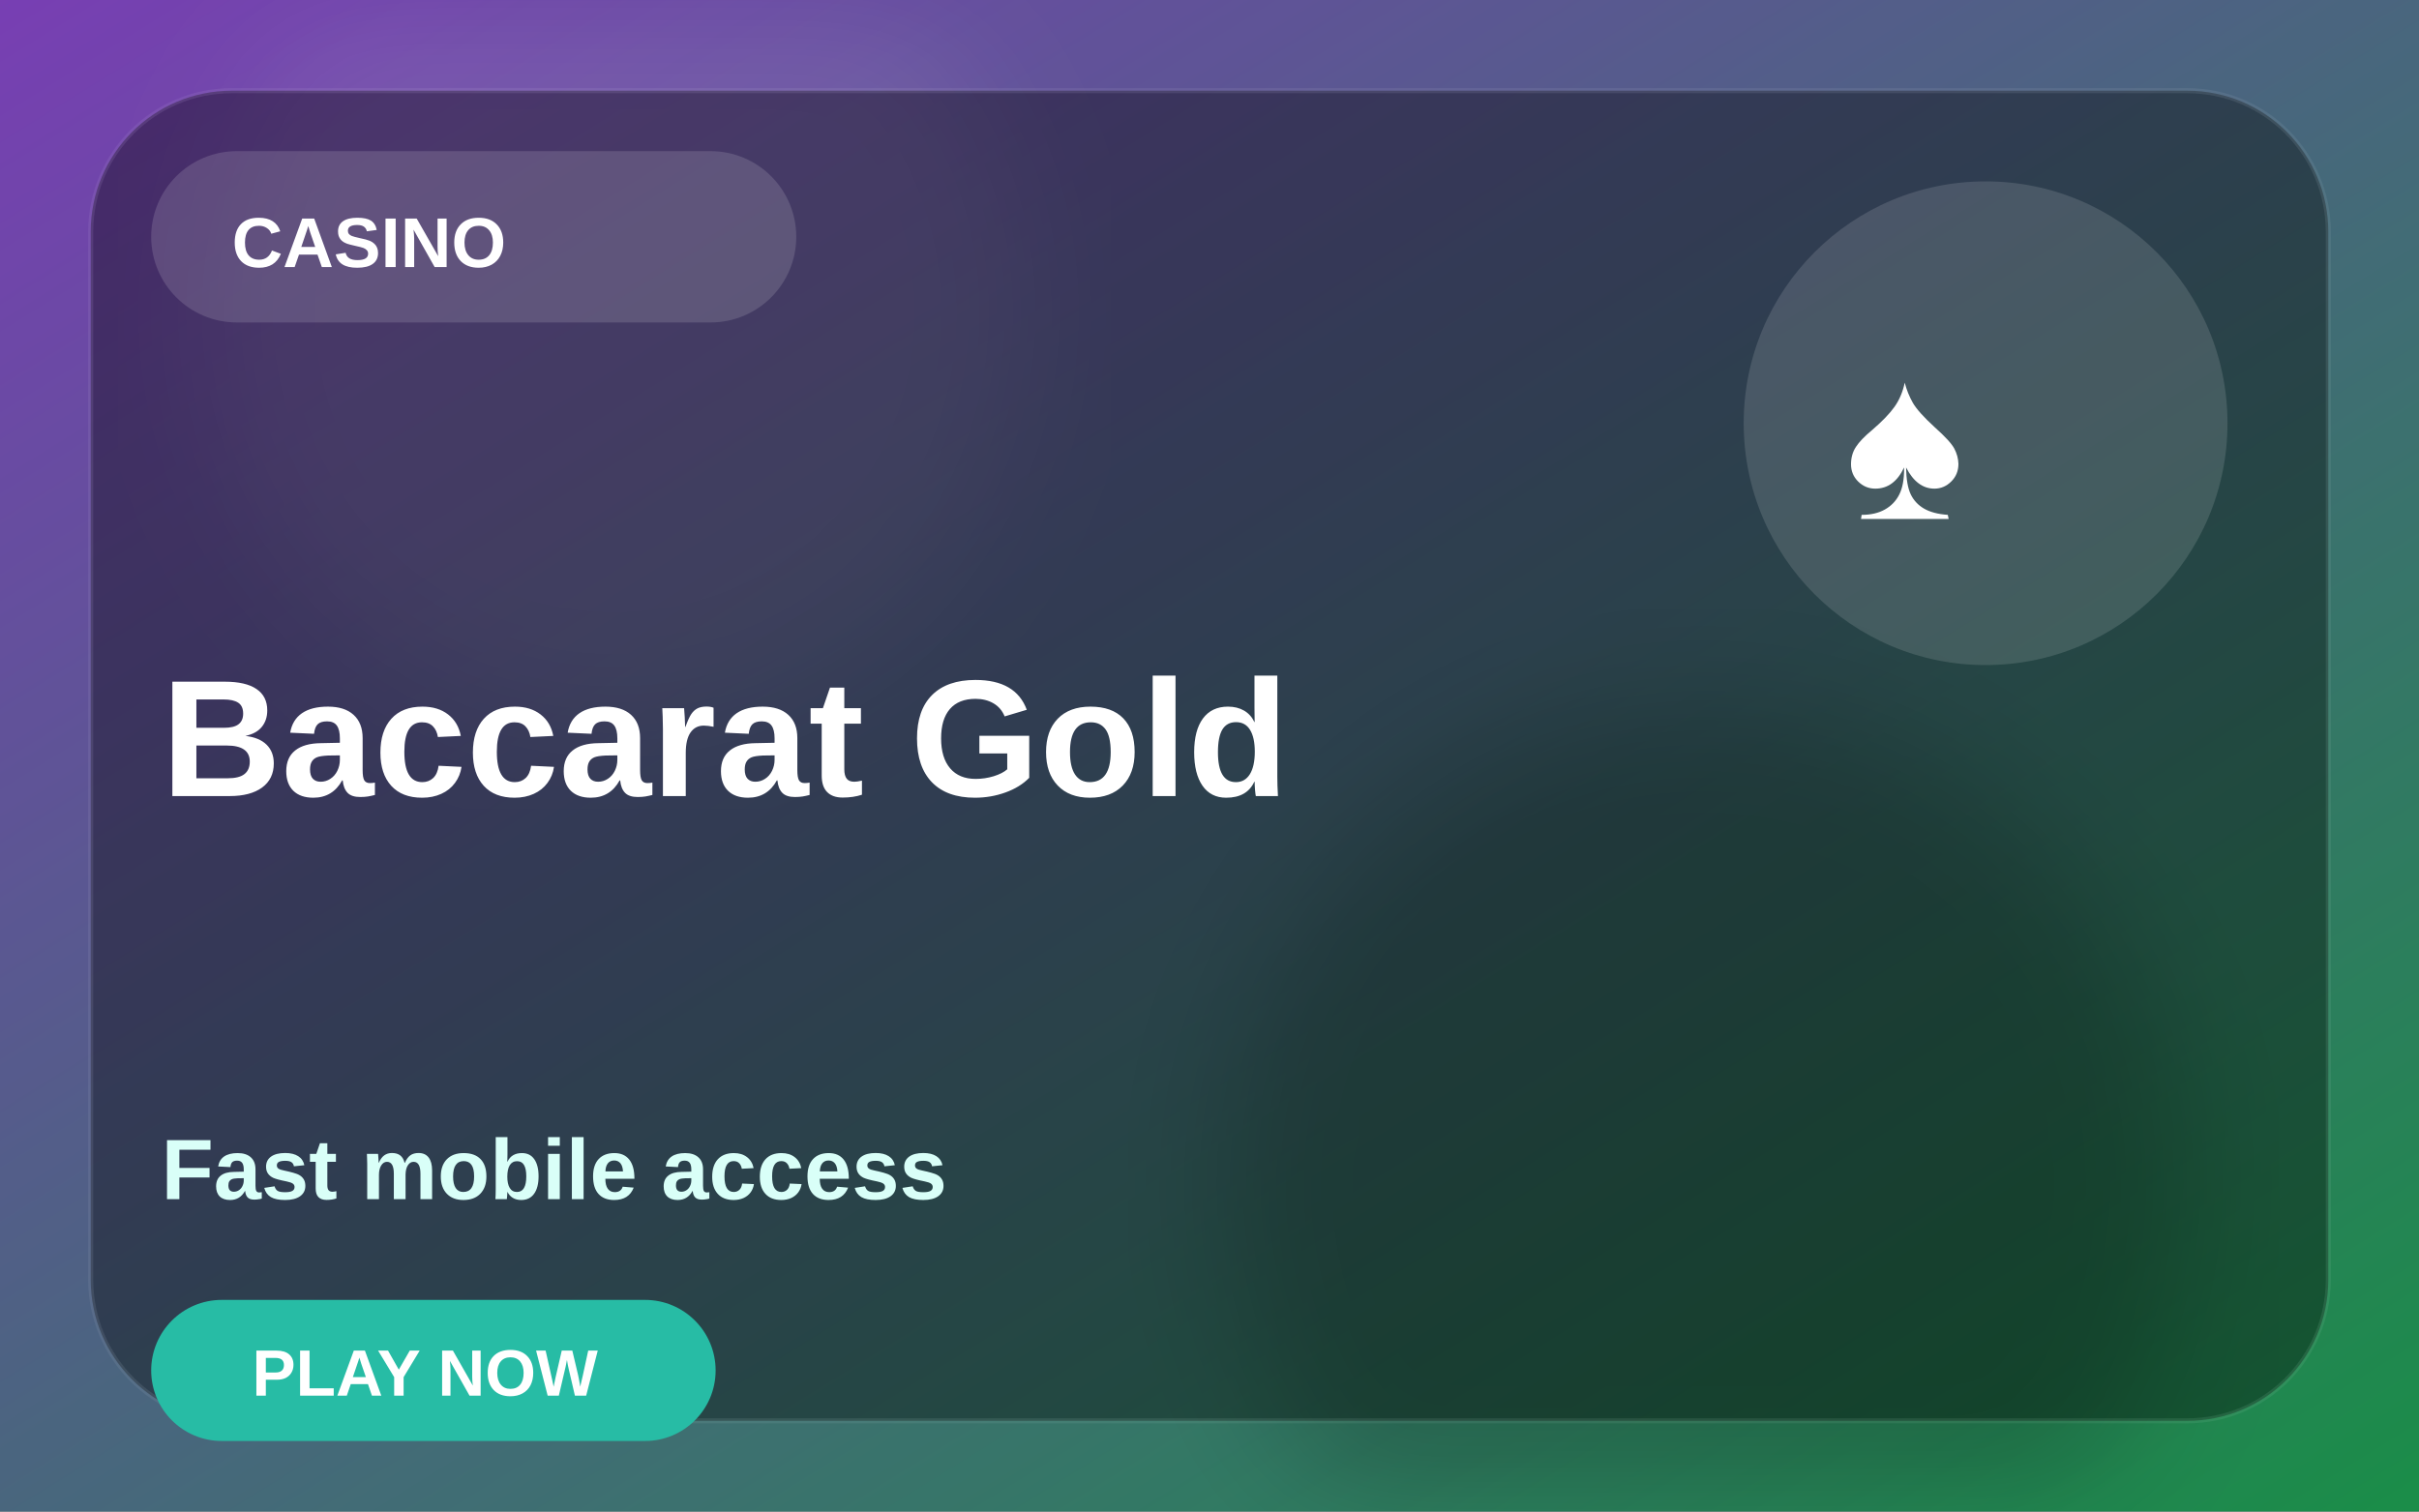
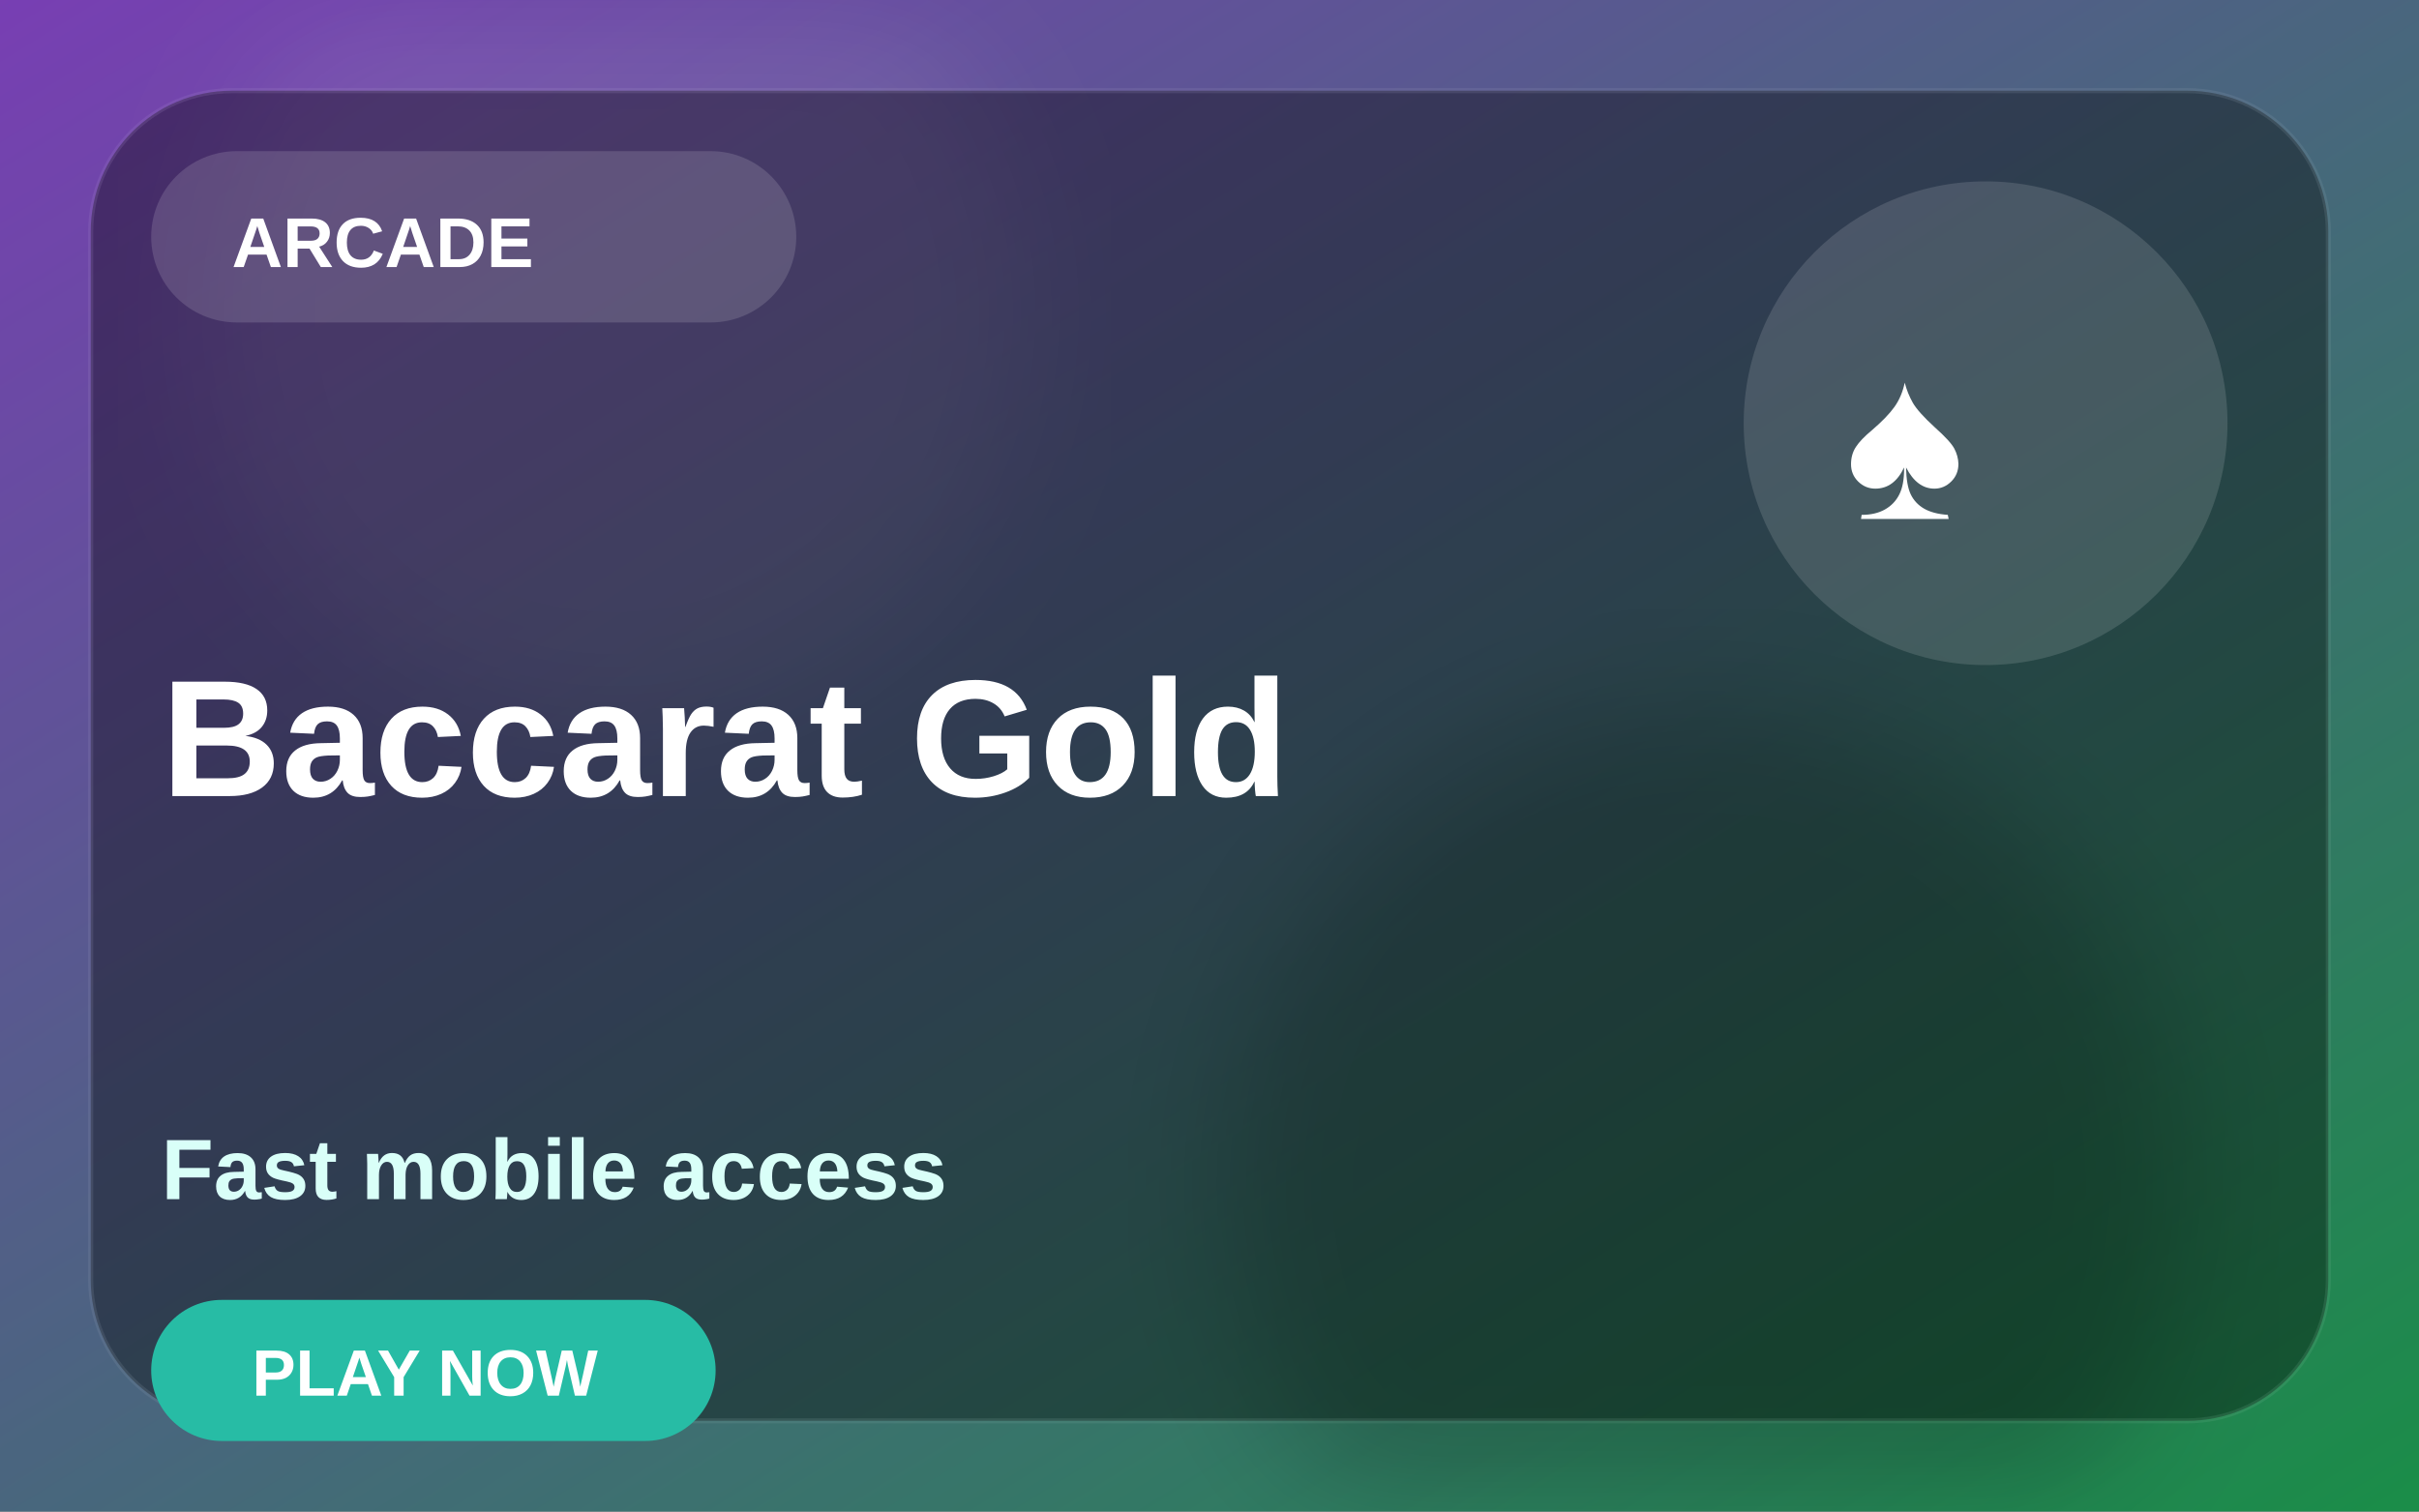
<svg xmlns="http://www.w3.org/2000/svg" width="480" height="300" viewBox="0 0 480 300">
  <defs>
    <linearGradient id="g" x1="0" y1="0" x2="1" y2="1">
      <stop offset="0" stop-color="#a855f7" />
      <stop offset="1" stop-color="#22c55e" />
    </linearGradient>
    <filter id="b">
      <feGaussianBlur stdDeviation="12" />
    </filter>
  </defs>
  <rect width="480" height="300" fill="#070b14" />
  <rect width="480" height="300" fill="url(#g)" opacity=".7" />
  <circle cx="122" cy="62" r="82" fill="#fff" opacity=".08" filter="url(#b)" />
  <circle cx="338" cy="235" r="95" fill="#000" opacity=".18" filter="url(#b)" />
  <rect x="18" y="18" width="444" height="264" rx="28" fill="#000" opacity=".38" stroke="#fff" stroke-opacity=".18" />
  <rect x="30" y="30" width="128" height="34" rx="17" fill="#fff" opacity=".14" />
-   <text x="46" y="53" font-family="Arial, sans-serif" font-size="14" font-weight="700" fill="#fff">CASINO</text>
+   <text x="46" y="53" font-family="Arial, sans-serif" font-size="14" font-weight="700" fill="#fff">ARCADE</text>
  <circle cx="394" cy="84" r="48" fill="#fff" opacity=".13" />
  <text x="366" y="103" font-family="Arial, sans-serif" font-size="45" font-weight="700" fill="#fff">♠</text>
  <text x="32" y="158" font-family="Arial, sans-serif" font-size="33" font-weight="900" fill="#fff">Baccarat Gold</text>
  <text x="32" y="238" font-family="Arial, sans-serif" font-size="17" font-weight="700" fill="#d9fff8">Fast mobile access</text>
  <rect x="30" y="258" width="112" height="28" rx="14" fill="#27bca5" />
  <text x="50" y="277" font-family="Arial, sans-serif" font-size="13" font-weight="800" fill="#fff">PLAY NOW</text>
</svg>
